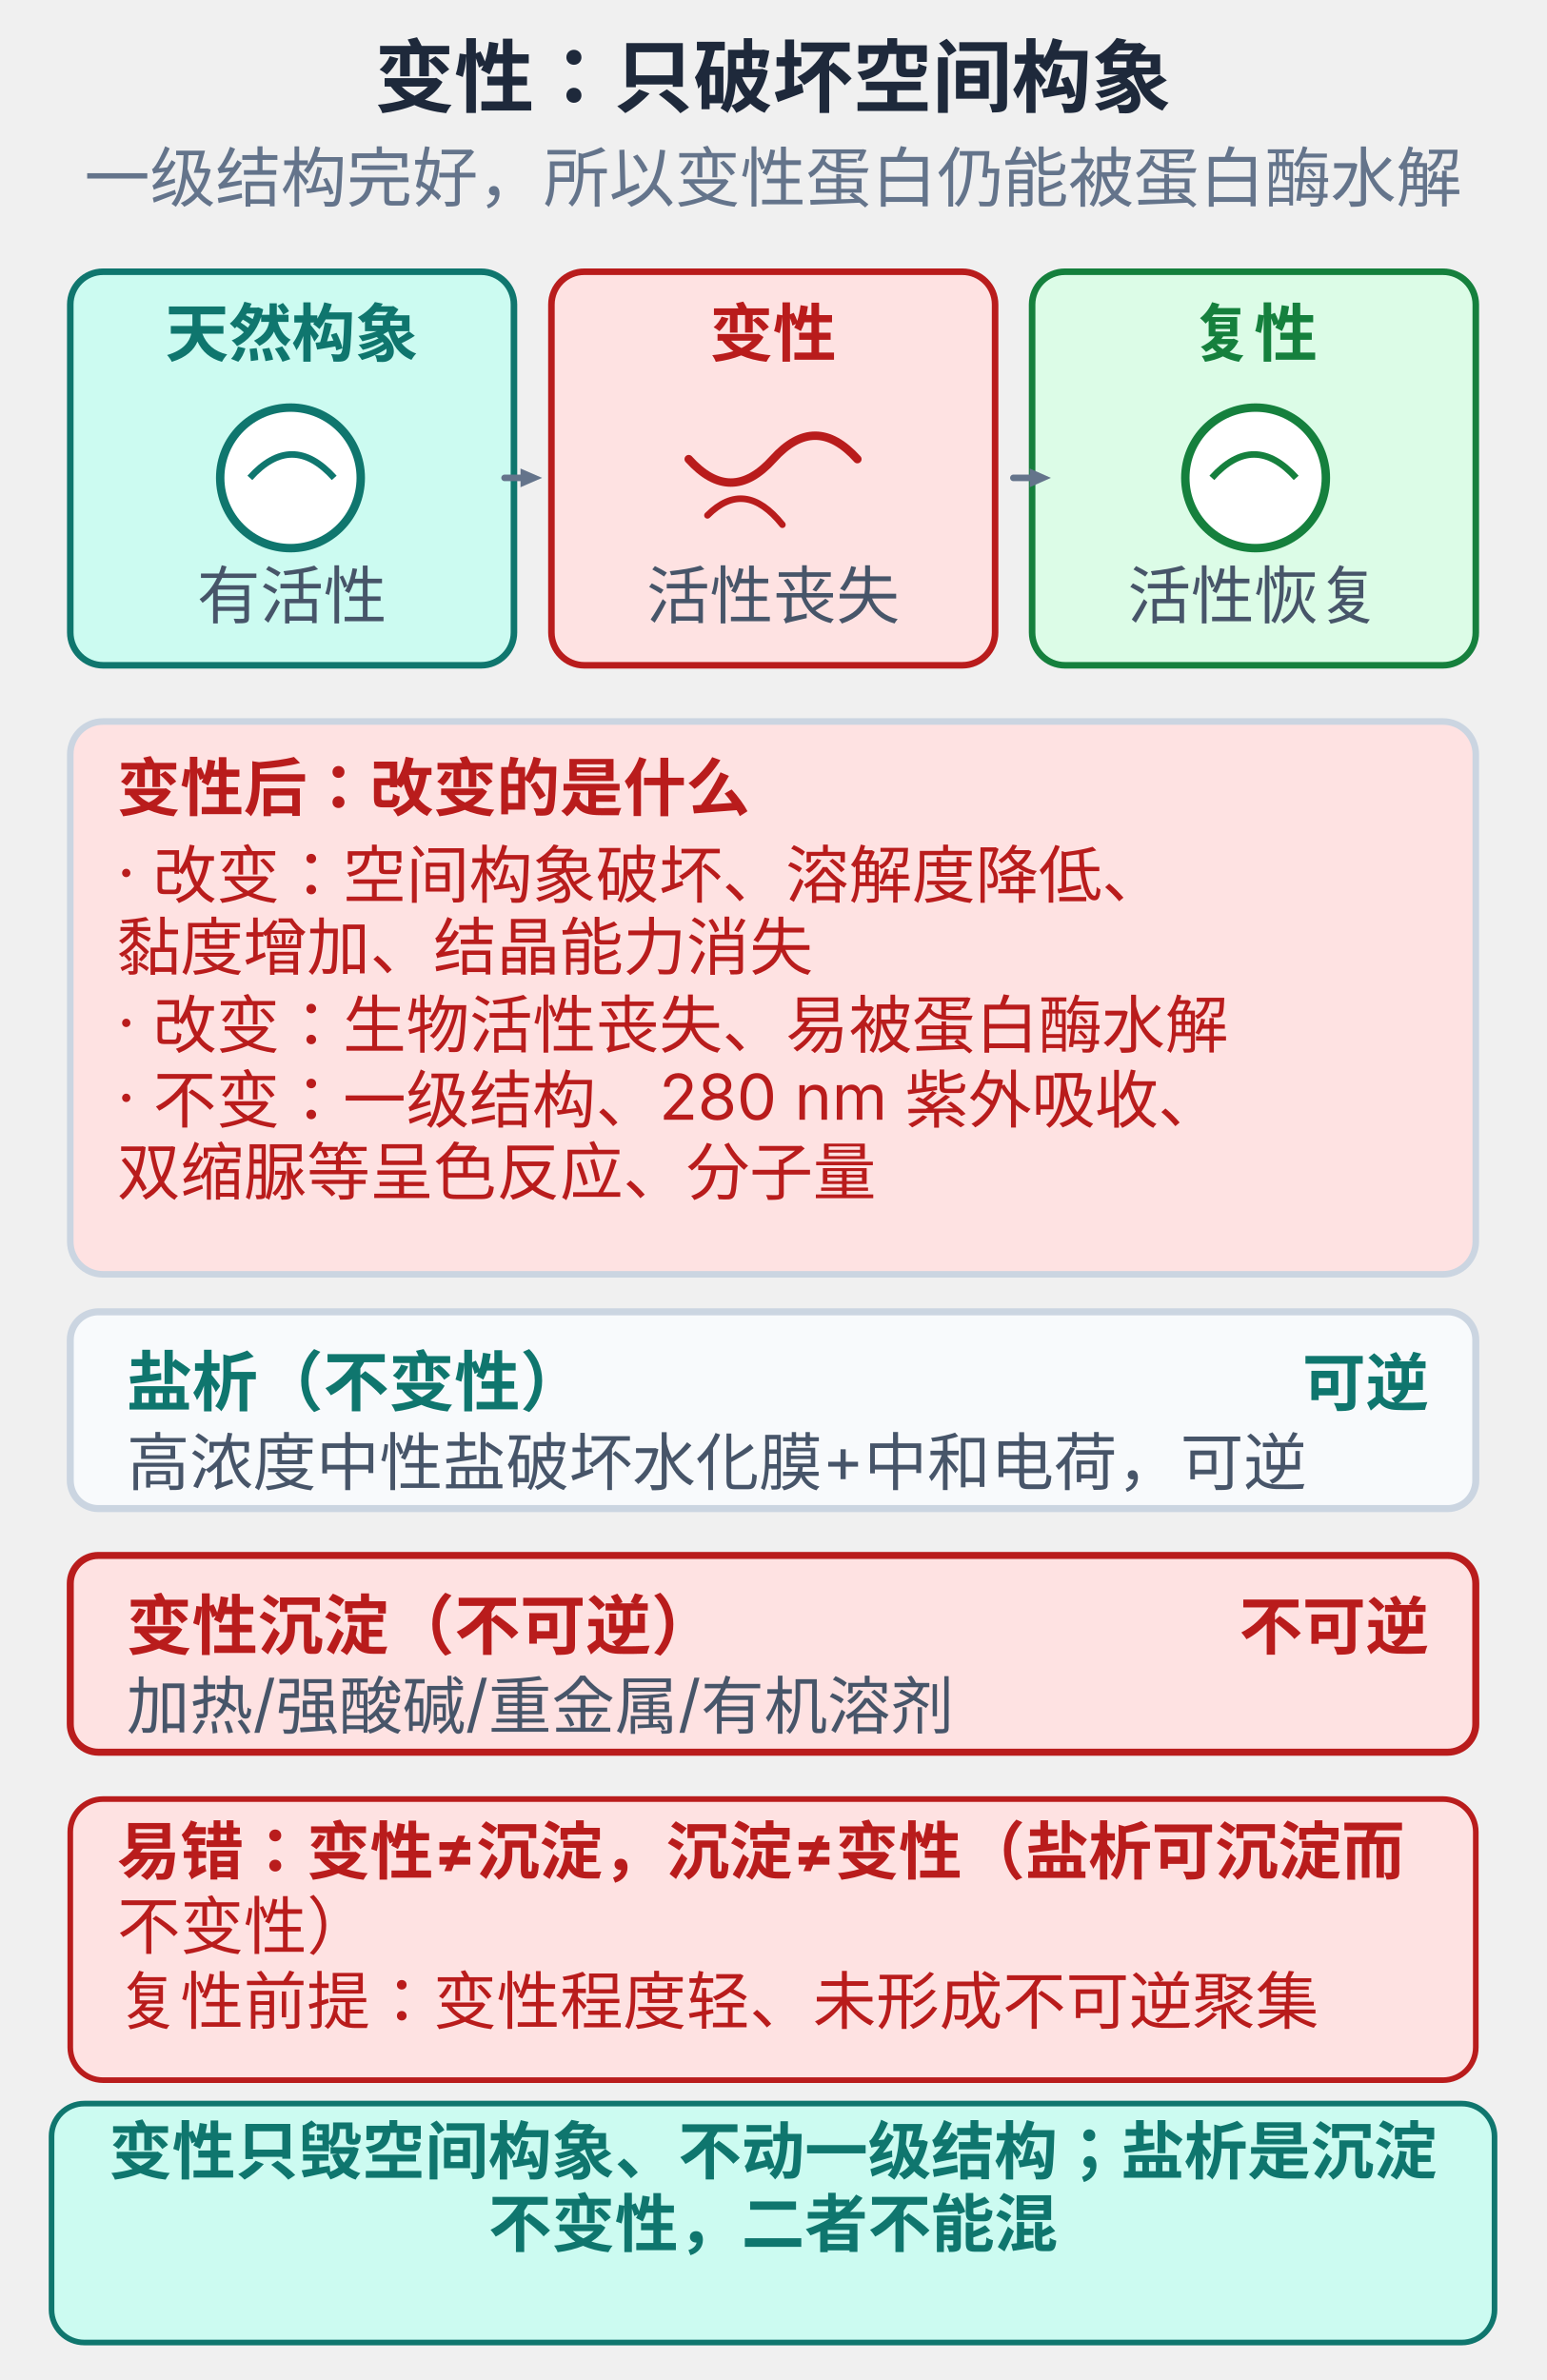
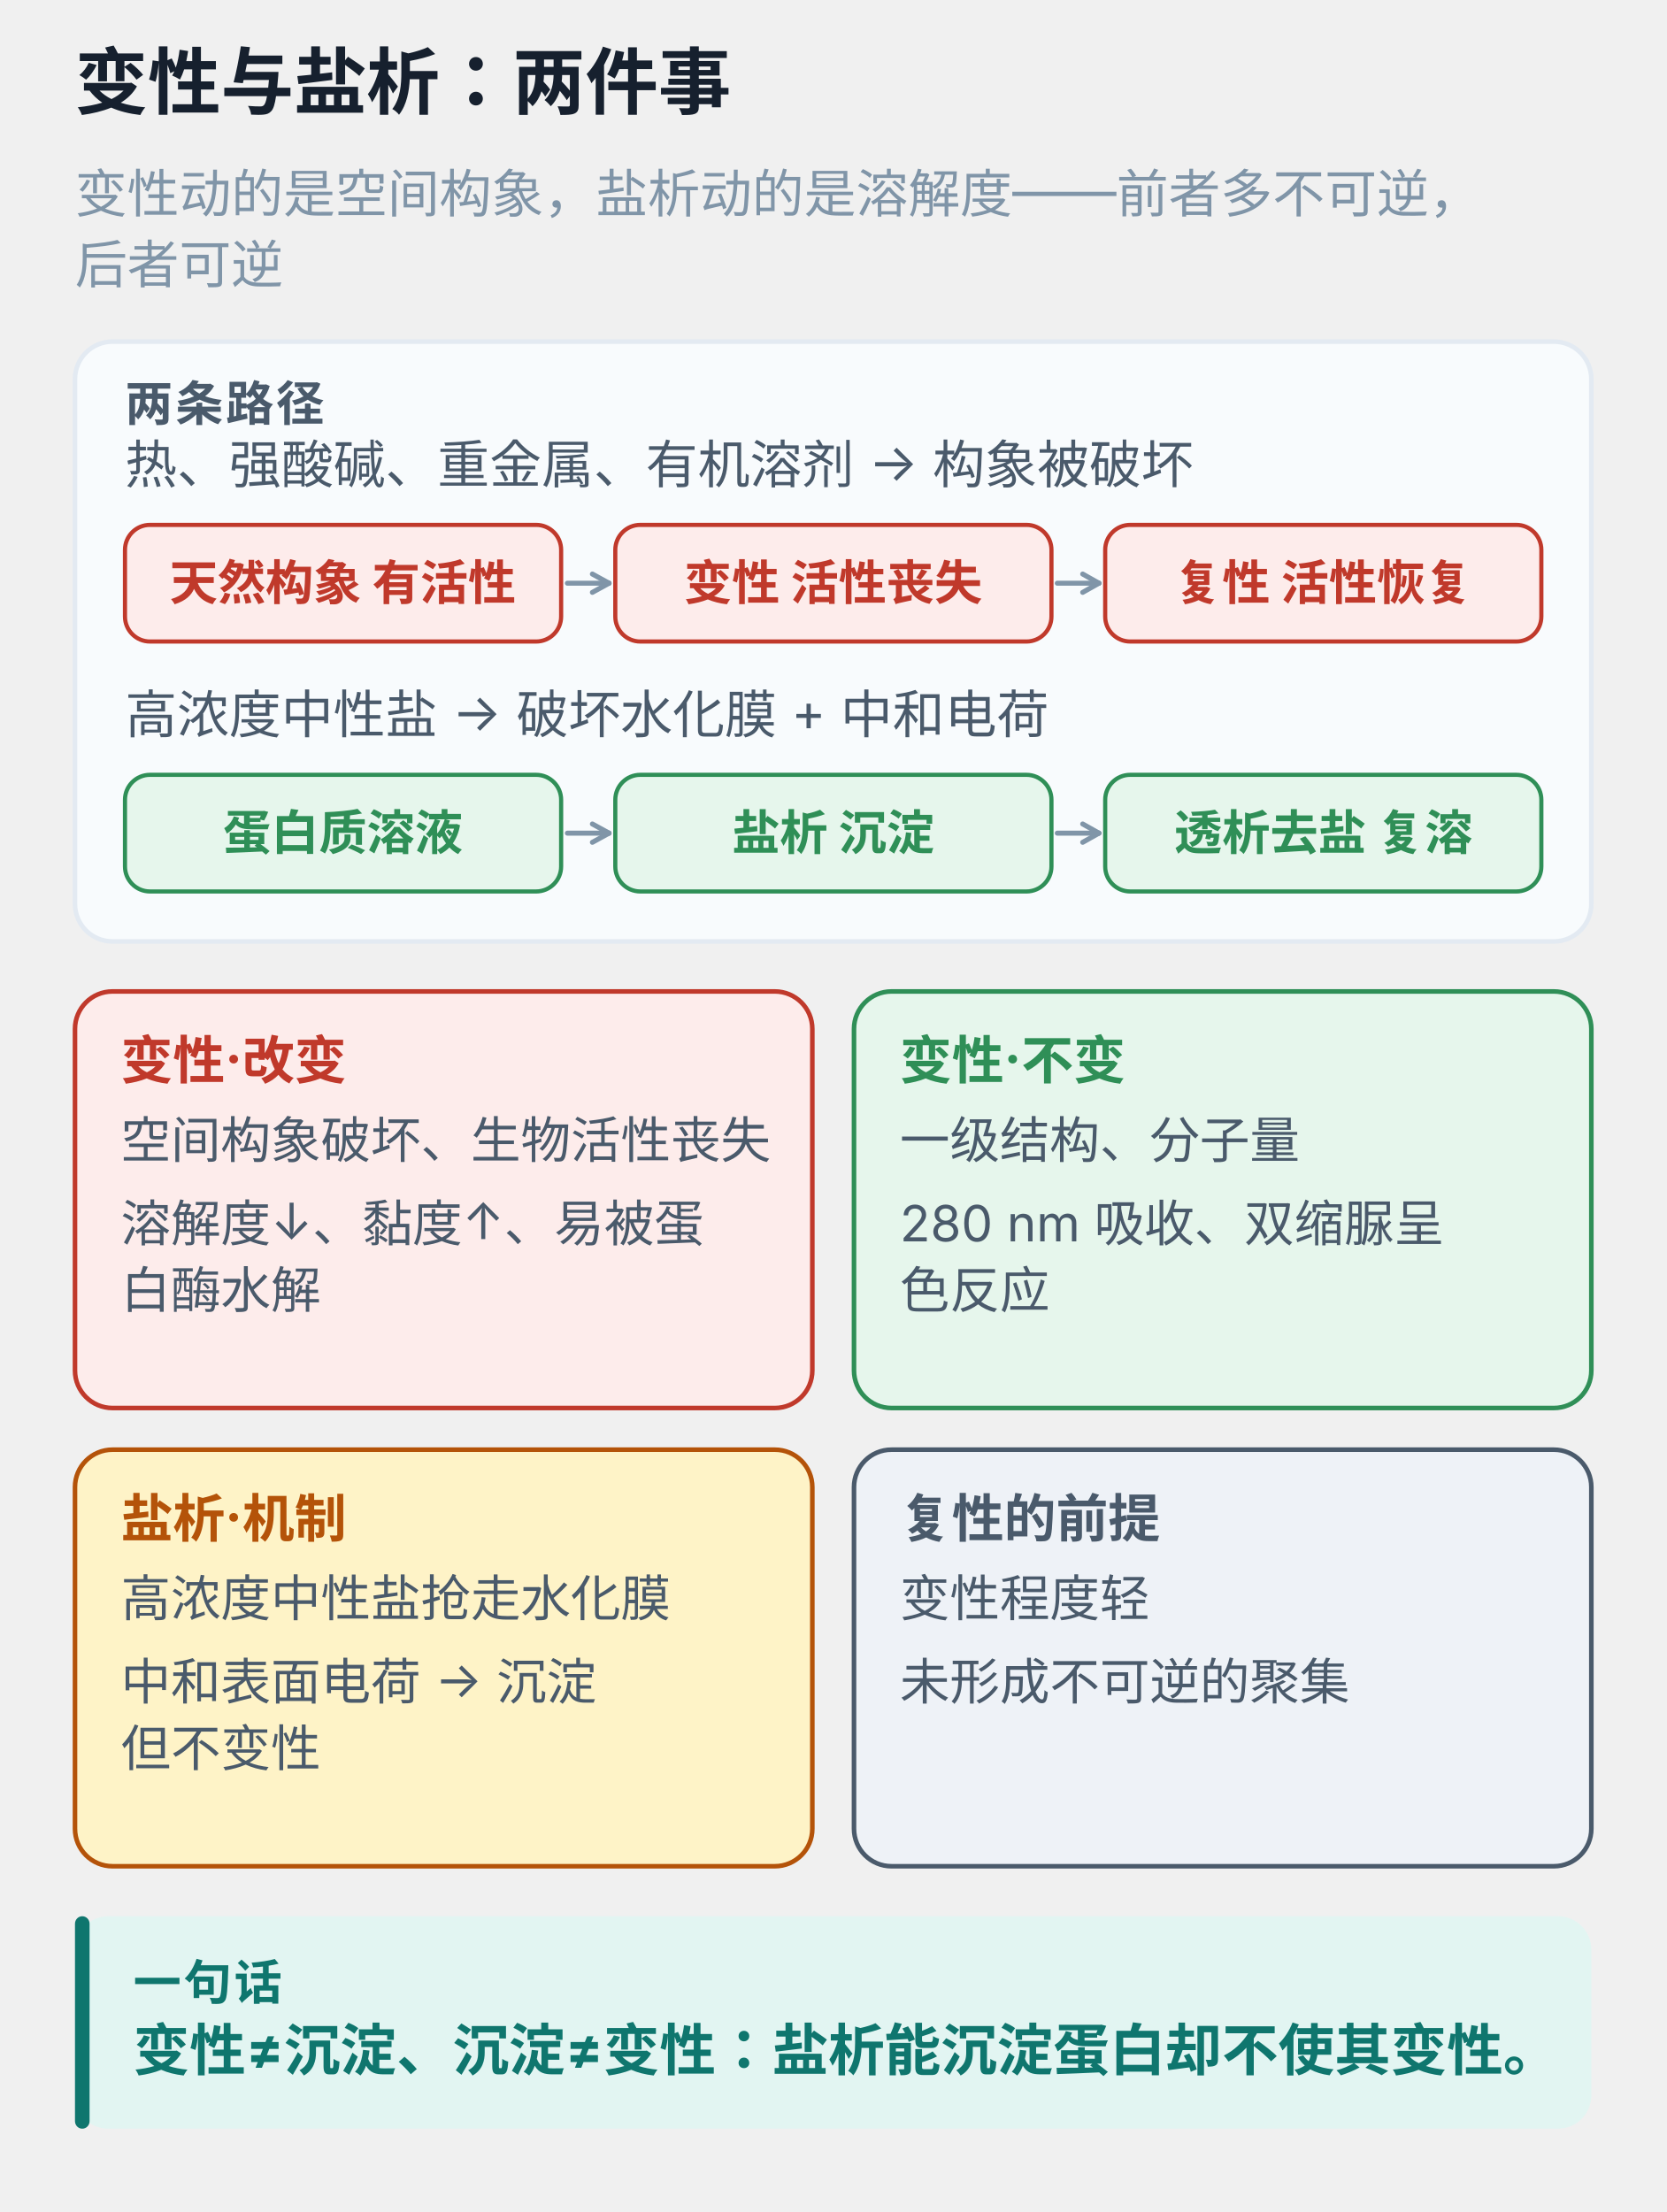
- <svg xmlns="http://www.w3.org/2000/svg" viewBox="0 0 330 508" width="100%" style="max-width:330px;display:block;margin:0 auto;background:#ffffff;border-radius:10px" role="img">
-   <text x="165.0" y="22.6" text-anchor="middle" font-size="17" font-weight="700" fill="#1e293b" font-family="-apple-system,'PingFang SC','Microsoft YaHei',sans-serif">变性：只破坏空间构象</text>
-   <text x="165.0" y="43.0" text-anchor="middle" font-size="14" font-weight="400" fill="#64748b" font-family="-apple-system,'PingFang SC','Microsoft YaHei',sans-serif">一级结构完好，所以变性蛋白仍能被蛋白酶水解</text>
-   <rect x="15.0" y="58.0" width="94.7" height="84.0" rx="7" fill="#ccfbf1" stroke="#0f766e" stroke-width="1.4" />
-   <text x="62.3" y="76.0" text-anchor="middle" font-size="13.5" font-weight="700" fill="#0f766e" font-family="-apple-system,'PingFang SC','Microsoft YaHei',sans-serif">天然构象</text>
-   <circle cx="62" cy="102" r="15" fill="#ffffff" stroke="#0f766e" stroke-width="1.8" />
-   <path d="M53.333,102 q9,-10 18,0" fill="none" stroke="#0f766e" stroke-width="1.4" />
-   <text x="62.3" y="132.0" text-anchor="middle" font-size="13.5" font-weight="400" fill="#475569" font-family="-apple-system,'PingFang SC','Microsoft YaHei',sans-serif">有活性</text>
-   <rect x="117.7" y="58.0" width="94.7" height="84.0" rx="7" fill="#fee2e2" stroke="#b91c1c" stroke-width="1.4" />
-   <text x="165.0" y="76.0" text-anchor="middle" font-size="13.5" font-weight="700" fill="#b91c1c" font-family="-apple-system,'PingFang SC','Microsoft YaHei',sans-serif">变性</text>
-   <path d="M147.0,98 q9,10 18,0 q9,-10 18,0" fill="none" stroke="#b91c1c" stroke-width="1.8" stroke-linecap="round" />
-   <path d="M151.0,110 q8,-8 16,2" fill="none" stroke="#b91c1c" stroke-width="1.4" stroke-linecap="round" />
-   <text x="165.0" y="132.0" text-anchor="middle" font-size="13.5" font-weight="400" fill="#475569" font-family="-apple-system,'PingFang SC','Microsoft YaHei',sans-serif">活性丧失</text>
-   <rect x="220.3" y="58.0" width="94.7" height="84.0" rx="7" fill="#dcfce7" stroke="#15803d" stroke-width="1.4" />
-   <text x="267.7" y="76.0" text-anchor="middle" font-size="13.5" font-weight="700" fill="#15803d" font-family="-apple-system,'PingFang SC','Microsoft YaHei',sans-serif">复性</text>
-   <circle cx="268" cy="102" r="15" fill="#ffffff" stroke="#15803d" stroke-width="1.8" />
-   <path d="M258.667,102 q9,-10 18,0" fill="none" stroke="#15803d" stroke-width="1.4" />
-   <text x="267.7" y="132.0" text-anchor="middle" font-size="13.5" font-weight="400" fill="#475569" font-family="-apple-system,'PingFang SC','Microsoft YaHei',sans-serif">活性恢复</text>
-   <line x1="107.7" y1="102.0" x2="111.2" y2="102.0" stroke="#64748b" stroke-width="1.4" stroke-linecap="round" />
-   <polygon points="115.7,102.0 111.1,104.0 111.1,100.0" fill="#64748b" />
-   <line x1="216.3" y1="102.0" x2="219.8" y2="102.0" stroke="#64748b" stroke-width="1.4" stroke-linecap="round" />
-   <polygon points="224.3,102.0 219.8,104.0 219.8,100.0" fill="#64748b" />
-   <rect x="15.0" y="154.0" width="300.0" height="118.0" rx="7" fill="#fee2e2" stroke="#cbd5e1" stroke-width="1.4" />
-   <text x="25.0" y="173.0" text-anchor="start" font-size="13.5" font-weight="700" fill="#b91c1c" font-family="-apple-system,'PingFang SC','Microsoft YaHei',sans-serif">变性后：改变的是什么</text>
-   <text x="25.0" y="191.0" text-anchor="start" font-size="13.5" font-weight="400" fill="#b91c1c" font-family="-apple-system,'PingFang SC','Microsoft YaHei',sans-serif">· 改变：空间构象破坏、溶解度降低、</text>
-   <text x="25.0" y="207.0" text-anchor="start" font-size="13.5" font-weight="400" fill="#b91c1c" font-family="-apple-system,'PingFang SC','Microsoft YaHei',sans-serif">黏度增加、结晶能力消失</text>
-   <text x="25.0" y="223.0" text-anchor="start" font-size="13.5" font-weight="400" fill="#b91c1c" font-family="-apple-system,'PingFang SC','Microsoft YaHei',sans-serif">· 改变：生物活性丧失、易被蛋白酶水解</text>
-   <text x="25.0" y="239.0" text-anchor="start" font-size="13.5" font-weight="400" fill="#b91c1c" font-family="-apple-system,'PingFang SC','Microsoft YaHei',sans-serif">· 不变：一级结构、280 nm 紫外吸收、</text>
-   <text x="25.0" y="255.0" text-anchor="start" font-size="13.5" font-weight="400" fill="#b91c1c" font-family="-apple-system,'PingFang SC','Microsoft YaHei',sans-serif">双缩脲等呈色反应、分子量</text>
-   <rect x="15.0" y="280.0" width="300.0" height="42.0" rx="6" fill="#f8fafc" stroke="#cbd5e1" stroke-width="1.5" />
-   <text x="27.0" y="300.0" text-anchor="start" font-size="14" font-weight="700" fill="#0f766e" font-family="-apple-system,'PingFang SC','Microsoft YaHei',sans-serif">盐析（不变性）</text>
-   <text x="305.0" y="300.0" text-anchor="end" font-size="13.5" font-weight="700" fill="#0f766e" font-family="-apple-system,'PingFang SC','Microsoft YaHei',sans-serif">可逆</text>
-   <text x="27.0" y="317.0" text-anchor="start" font-size="13.5" font-weight="400" fill="#475569" font-family="-apple-system,'PingFang SC','Microsoft YaHei',sans-serif">高浓度中性盐破坏水化膜+中和电荷，可逆</text>
-   <rect x="15.0" y="332.0" width="300.0" height="42.0" rx="6" fill="#fee2e2" stroke="#b91c1c" stroke-width="1.5" />
-   <text x="27.0" y="352.0" text-anchor="start" font-size="14" font-weight="700" fill="#b91c1c" font-family="-apple-system,'PingFang SC','Microsoft YaHei',sans-serif">变性沉淀（不可逆）</text>
-   <text x="305.0" y="352.0" text-anchor="end" font-size="13.5" font-weight="700" fill="#b91c1c" font-family="-apple-system,'PingFang SC','Microsoft YaHei',sans-serif">不可逆</text>
-   <text x="27.0" y="369.0" text-anchor="start" font-size="13.5" font-weight="400" fill="#475569" font-family="-apple-system,'PingFang SC','Microsoft YaHei',sans-serif">加热/强酸碱/重金属/有机溶剂</text>
-   <rect x="15.0" y="384.0" width="300.0" height="60.0" rx="7" fill="#fee2e2" stroke="#b91c1c" stroke-width="1.2" />
-   <text x="25.0" y="400.0" text-anchor="start" font-size="13.5" font-weight="700" fill="#b91c1c" font-family="-apple-system,'PingFang SC','Microsoft YaHei',sans-serif">易错：变性≠沉淀，沉淀≠变性（盐析可沉淀而</text>
-   <text x="25.0" y="416.0" text-anchor="start" font-size="13.5" font-weight="400" fill="#b91c1c" font-family="-apple-system,'PingFang SC','Microsoft YaHei',sans-serif">不变性）</text>
-   <text x="25.0" y="432.0" text-anchor="start" font-size="13.5" font-weight="400" fill="#b91c1c" font-family="-apple-system,'PingFang SC','Microsoft YaHei',sans-serif">复性前提：变性程度轻、未形成不可逆聚集</text>
-   <rect x="11.0" y="449.0" width="308.0" height="51.0" rx="7" fill="#ccfbf1" stroke="#0f766e" stroke-width="1.2" />
-   <text x="165.0" y="464.0" text-anchor="middle" font-size="13.5" font-weight="700" fill="#0f766e" font-family="-apple-system,'PingFang SC','Microsoft YaHei',sans-serif">变性只毁空间构象、不动一级结构；盐析是沉淀</text>
-   <text x="165.0" y="479.5" text-anchor="middle" font-size="13.5" font-weight="700" fill="#0f766e" font-family="-apple-system,'PingFang SC','Microsoft YaHei',sans-serif">不变性，二者不能混</text>
+ <svg xmlns="http://www.w3.org/2000/svg" viewBox="0 0 400 531" width="100%" style="max-width:400px;display:block;margin:0 auto;background:#ffffff;border-radius:12px" role="img" aria-label="变性与盐析：两件事">
+   <text x="18.0" y="26.0" font-size="17.5" font-weight="700" fill="#16202e" font-family="-apple-system,BlinkMacSystemFont,'PingFang SC','Microsoft YaHei',sans-serif">变性与盐析：两件事</text>
+   <text x="18.0" y="51.0" font-size="12.5" font-weight="400" fill="#8095a8" font-family="-apple-system,BlinkMacSystemFont,'PingFang SC','Microsoft YaHei',sans-serif">变性动的是空间构象，盐析动的是溶解度——前者多不可逆，</text>
+   <text x="18.0" y="68.0" font-size="12.5" font-weight="400" fill="#8095a8" font-family="-apple-system,BlinkMacSystemFont,'PingFang SC','Microsoft YaHei',sans-serif">后者可逆</text>
+   <rect x="18.0" y="82.0" width="364.0" height="144.0" rx="9" fill="#f8fbfd" stroke="#e3eaf2" stroke-width="1.1" />
+   <text x="30.0" y="101.0" font-size="11.5" font-weight="700" fill="#4a5a6b" letter-spacing="0.6" font-family="-apple-system,BlinkMacSystemFont,'PingFang SC','Microsoft YaHei',sans-serif">两条路径</text>
+   <text x="30.0" y="116.0" font-size="12.5" font-weight="400" fill="#4a5a6b" font-family="-apple-system,BlinkMacSystemFont,'PingFang SC','Microsoft YaHei',sans-serif">热、强酸碱、重金属、有机溶剂 → 构象被破坏</text>
+   <rect x="30.0" y="126.0" width="104.7" height="28.0" rx="6" fill="#fdeceb" stroke="#c0392b" stroke-width="1" />
+   <text x="82.3" y="144.0" text-anchor="middle" font-size="11.5" font-weight="700" fill="#c0392b" font-family="-apple-system,BlinkMacSystemFont,'PingFang SC','Microsoft YaHei',sans-serif">天然构象 有活性</text>
+   <line x1="136.2" y1="140.0" x2="146.2" y2="140.0" stroke="#8095a8" stroke-width="1.2" stroke-linecap="round" />
+   <line x1="146.2" y1="140.0" x2="142.2" y2="142.2" stroke="#8095a8" stroke-width="1.2" stroke-linecap="round" />
+   <line x1="146.2" y1="140.0" x2="142.2" y2="137.8" stroke="#8095a8" stroke-width="1.2" stroke-linecap="round" />
+   <rect x="147.7" y="126.0" width="104.7" height="28.0" rx="6" fill="#fdeceb" stroke="#c0392b" stroke-width="1" />
+   <text x="200.0" y="144.0" text-anchor="middle" font-size="11.5" font-weight="700" fill="#c0392b" font-family="-apple-system,BlinkMacSystemFont,'PingFang SC','Microsoft YaHei',sans-serif">变性 活性丧失</text>
+   <line x1="253.8" y1="140.0" x2="263.8" y2="140.0" stroke="#8095a8" stroke-width="1.2" stroke-linecap="round" />
+   <line x1="263.8" y1="140.0" x2="259.9" y2="142.2" stroke="#8095a8" stroke-width="1.2" stroke-linecap="round" />
+   <line x1="263.8" y1="140.0" x2="259.9" y2="137.8" stroke="#8095a8" stroke-width="1.2" stroke-linecap="round" />
+   <rect x="265.3" y="126.0" width="104.7" height="28.0" rx="6" fill="#fdeceb" stroke="#c0392b" stroke-width="1" />
+   <text x="317.7" y="144.0" text-anchor="middle" font-size="11.5" font-weight="700" fill="#c0392b" font-family="-apple-system,BlinkMacSystemFont,'PingFang SC','Microsoft YaHei',sans-serif">复性 活性恢复</text>
+   <text x="30.0" y="176.0" font-size="12.5" font-weight="400" fill="#4a5a6b" font-family="-apple-system,BlinkMacSystemFont,'PingFang SC','Microsoft YaHei',sans-serif">高浓度中性盐 → 破坏水化膜 + 中和电荷</text>
+   <rect x="30.0" y="186.0" width="104.7" height="28.0" rx="6" fill="#e6f6ec" stroke="#2f8f57" stroke-width="1" />
+   <text x="82.3" y="204.0" text-anchor="middle" font-size="11.5" font-weight="700" fill="#2f8f57" font-family="-apple-system,BlinkMacSystemFont,'PingFang SC','Microsoft YaHei',sans-serif">蛋白质溶液</text>
+   <line x1="136.2" y1="200.0" x2="146.2" y2="200.0" stroke="#8095a8" stroke-width="1.2" stroke-linecap="round" />
+   <line x1="146.2" y1="200.0" x2="142.2" y2="202.2" stroke="#8095a8" stroke-width="1.2" stroke-linecap="round" />
+   <line x1="146.2" y1="200.0" x2="142.2" y2="197.8" stroke="#8095a8" stroke-width="1.2" stroke-linecap="round" />
+   <rect x="147.7" y="186.0" width="104.7" height="28.0" rx="6" fill="#e6f6ec" stroke="#2f8f57" stroke-width="1" />
+   <text x="200.0" y="204.0" text-anchor="middle" font-size="11.5" font-weight="700" fill="#2f8f57" font-family="-apple-system,BlinkMacSystemFont,'PingFang SC','Microsoft YaHei',sans-serif">盐析 沉淀</text>
+   <line x1="253.8" y1="200.0" x2="263.8" y2="200.0" stroke="#8095a8" stroke-width="1.2" stroke-linecap="round" />
+   <line x1="263.8" y1="200.0" x2="259.9" y2="202.2" stroke="#8095a8" stroke-width="1.2" stroke-linecap="round" />
+   <line x1="263.8" y1="200.0" x2="259.9" y2="197.8" stroke="#8095a8" stroke-width="1.2" stroke-linecap="round" />
+   <rect x="265.3" y="186.0" width="104.7" height="28.0" rx="6" fill="#e6f6ec" stroke="#2f8f57" stroke-width="1" />
+   <text x="317.7" y="204.0" text-anchor="middle" font-size="11.5" font-weight="700" fill="#2f8f57" font-family="-apple-system,BlinkMacSystemFont,'PingFang SC','Microsoft YaHei',sans-serif">透析去盐 复溶</text>
+   <rect x="18.0" y="238.0" width="177.0" height="100.0" rx="9" fill="#fdeceb" stroke="#c0392b" stroke-width="1.1" />
+   <text x="29.0" y="259.0" font-size="12.5" font-weight="700" fill="#c0392b" font-family="-apple-system,BlinkMacSystemFont,'PingFang SC','Microsoft YaHei',sans-serif">变性·改变</text>
+   <text x="29.0" y="278.0" font-size="12" font-weight="400" fill="#4a5a6b" font-family="-apple-system,BlinkMacSystemFont,'PingFang SC','Microsoft YaHei',sans-serif">空间构象破坏、生物活性丧失</text>
+   <text x="29.0" y="298.0" font-size="12" font-weight="400" fill="#4a5a6b" font-family="-apple-system,BlinkMacSystemFont,'PingFang SC','Microsoft YaHei',sans-serif">溶解度↓、黏度↑、易被蛋</text>
+   <text x="29.0" y="314.0" font-size="12" font-weight="400" fill="#4a5a6b" font-family="-apple-system,BlinkMacSystemFont,'PingFang SC','Microsoft YaHei',sans-serif">白酶水解</text>
+   <rect x="205.0" y="238.0" width="177.0" height="100.0" rx="9" fill="#e6f6ec" stroke="#2f8f57" stroke-width="1.1" />
+   <text x="216.0" y="259.0" font-size="12.5" font-weight="700" fill="#2f8f57" font-family="-apple-system,BlinkMacSystemFont,'PingFang SC','Microsoft YaHei',sans-serif">变性·不变</text>
+   <text x="216.0" y="278.0" font-size="12" font-weight="400" fill="#4a5a6b" font-family="-apple-system,BlinkMacSystemFont,'PingFang SC','Microsoft YaHei',sans-serif">一级结构、分子量</text>
+   <text x="216.0" y="298.0" font-size="12" font-weight="400" fill="#4a5a6b" font-family="-apple-system,BlinkMacSystemFont,'PingFang SC','Microsoft YaHei',sans-serif">280 nm 吸收、双缩脲呈</text>
+   <text x="216.0" y="314.0" font-size="12" font-weight="400" fill="#4a5a6b" font-family="-apple-system,BlinkMacSystemFont,'PingFang SC','Microsoft YaHei',sans-serif">色反应</text>
+   <rect x="18.0" y="348.0" width="177.0" height="100.0" rx="9" fill="#fef3c7" stroke="#b45309" stroke-width="1.1" />
+   <text x="29.0" y="369.0" font-size="12.5" font-weight="700" fill="#b45309" font-family="-apple-system,BlinkMacSystemFont,'PingFang SC','Microsoft YaHei',sans-serif">盐析·机制</text>
+   <text x="29.0" y="388.0" font-size="12" font-weight="400" fill="#4a5a6b" font-family="-apple-system,BlinkMacSystemFont,'PingFang SC','Microsoft YaHei',sans-serif">高浓度中性盐抢走水化膜</text>
+   <text x="29.0" y="408.0" font-size="12" font-weight="400" fill="#4a5a6b" font-family="-apple-system,BlinkMacSystemFont,'PingFang SC','Microsoft YaHei',sans-serif">中和表面电荷 → 沉淀</text>
+   <text x="29.0" y="424.0" font-size="12" font-weight="400" fill="#4a5a6b" font-family="-apple-system,BlinkMacSystemFont,'PingFang SC','Microsoft YaHei',sans-serif">但不变性</text>
+   <rect x="205.0" y="348.0" width="177.0" height="100.0" rx="9" fill="#eef2f7" stroke="#4a5a6b" stroke-width="1.1" />
+   <text x="216.0" y="369.0" font-size="12.5" font-weight="700" fill="#4a5a6b" font-family="-apple-system,BlinkMacSystemFont,'PingFang SC','Microsoft YaHei',sans-serif">复性的前提</text>
+   <text x="216.0" y="388.0" font-size="12" font-weight="400" fill="#4a5a6b" font-family="-apple-system,BlinkMacSystemFont,'PingFang SC','Microsoft YaHei',sans-serif">变性程度轻</text>
+   <text x="216.0" y="408.0" font-size="12" font-weight="400" fill="#4a5a6b" font-family="-apple-system,BlinkMacSystemFont,'PingFang SC','Microsoft YaHei',sans-serif">未形成不可逆的聚集</text>
+   <rect x="18.0" y="460.0" width="364.0" height="51.0" rx="8" fill="#e2f5f2" />
+   <rect x="18.0" y="460.0" width="3.5" height="51.0" rx="1.8" fill="#0f766e" />
+   <text x="32.0" y="480.0" font-size="11.5" font-weight="700" fill="#0f766e" letter-spacing="0.6" font-family="-apple-system,BlinkMacSystemFont,'PingFang SC','Microsoft YaHei',sans-serif">一句话</text>
+   <text x="32.0" y="497.0" font-size="13.5" font-weight="700" fill="#0f766e" font-family="-apple-system,BlinkMacSystemFont,'PingFang SC','Microsoft YaHei',sans-serif">变性≠沉淀、沉淀≠变性：盐析能沉淀蛋白却不使其变性。</text>
</svg>
